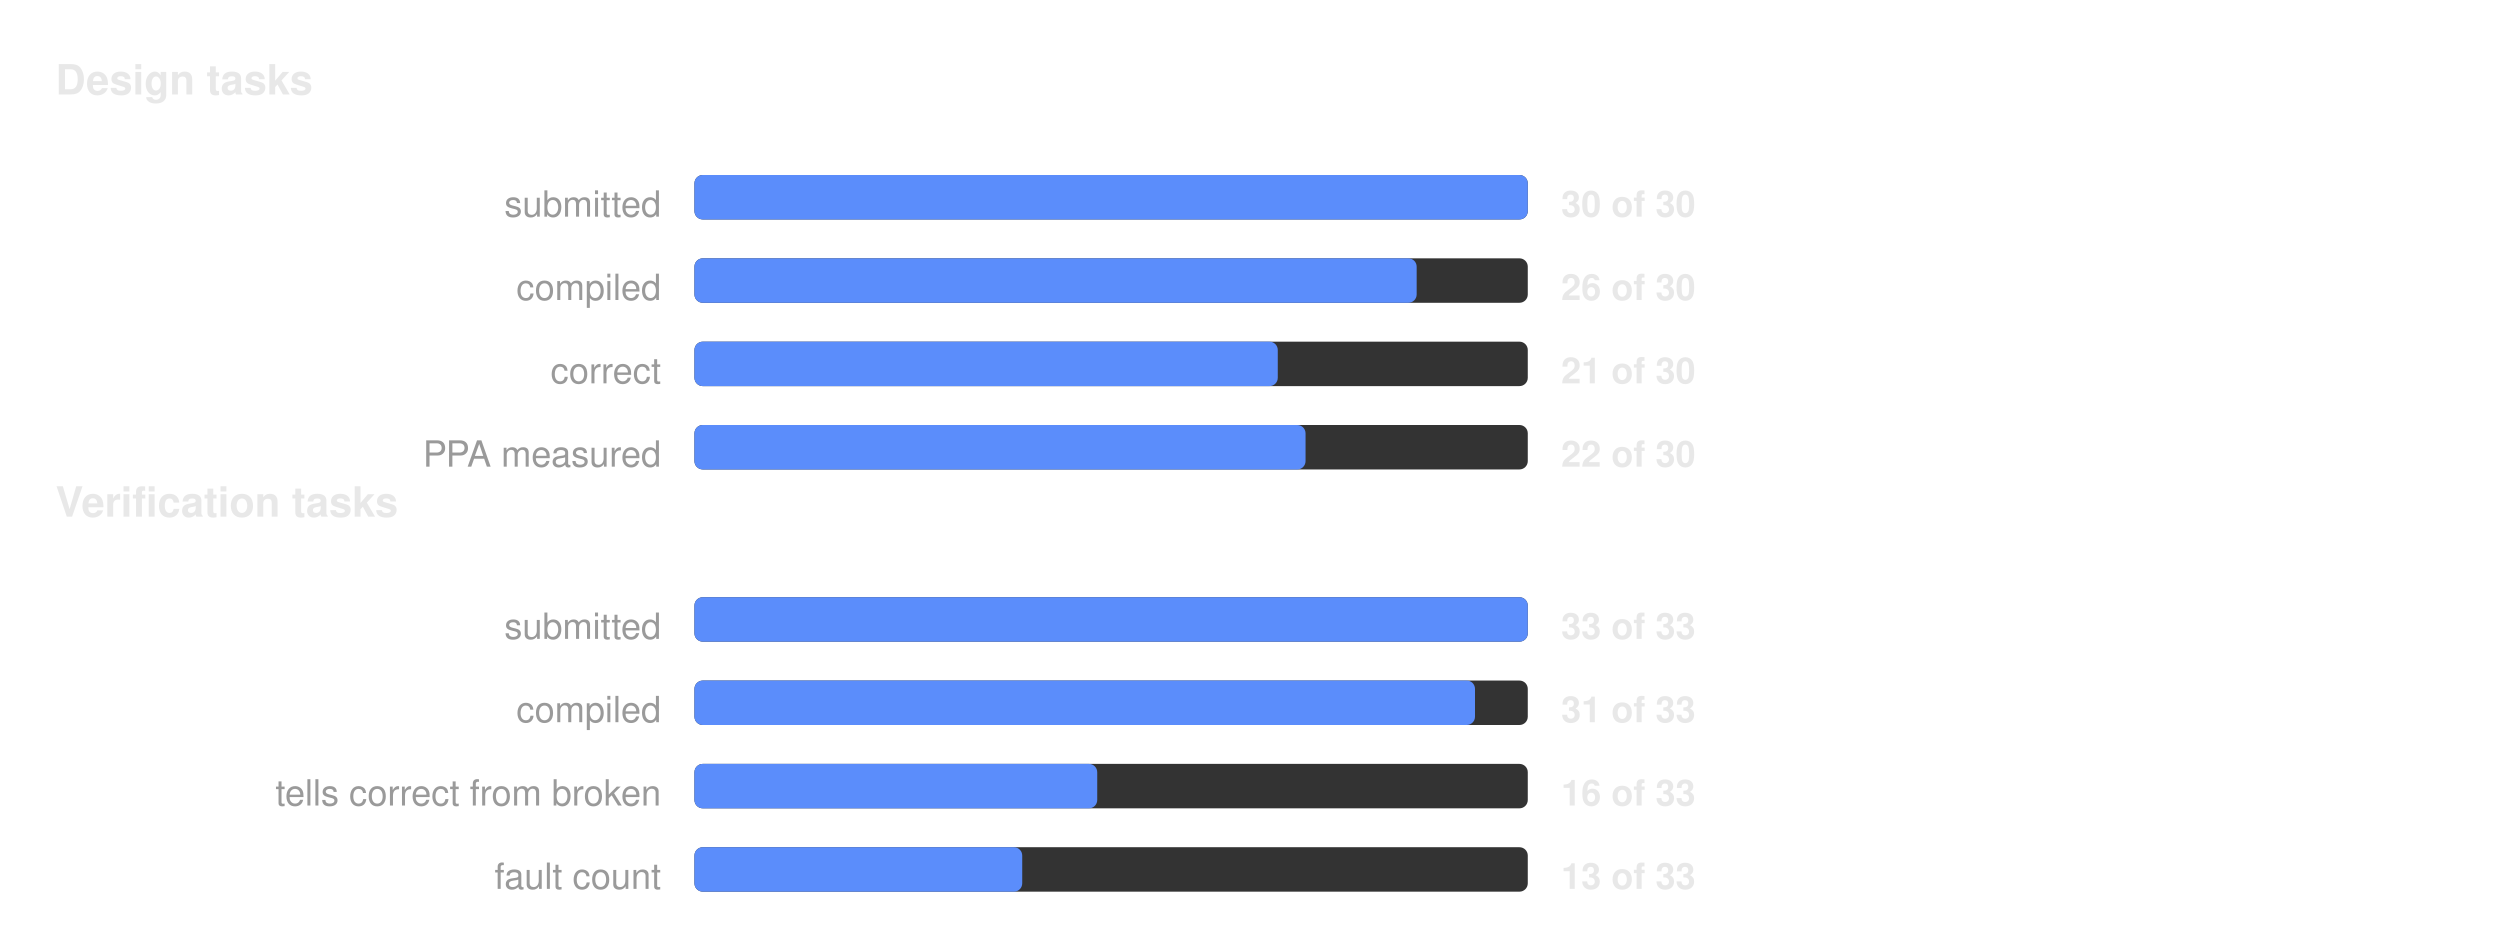
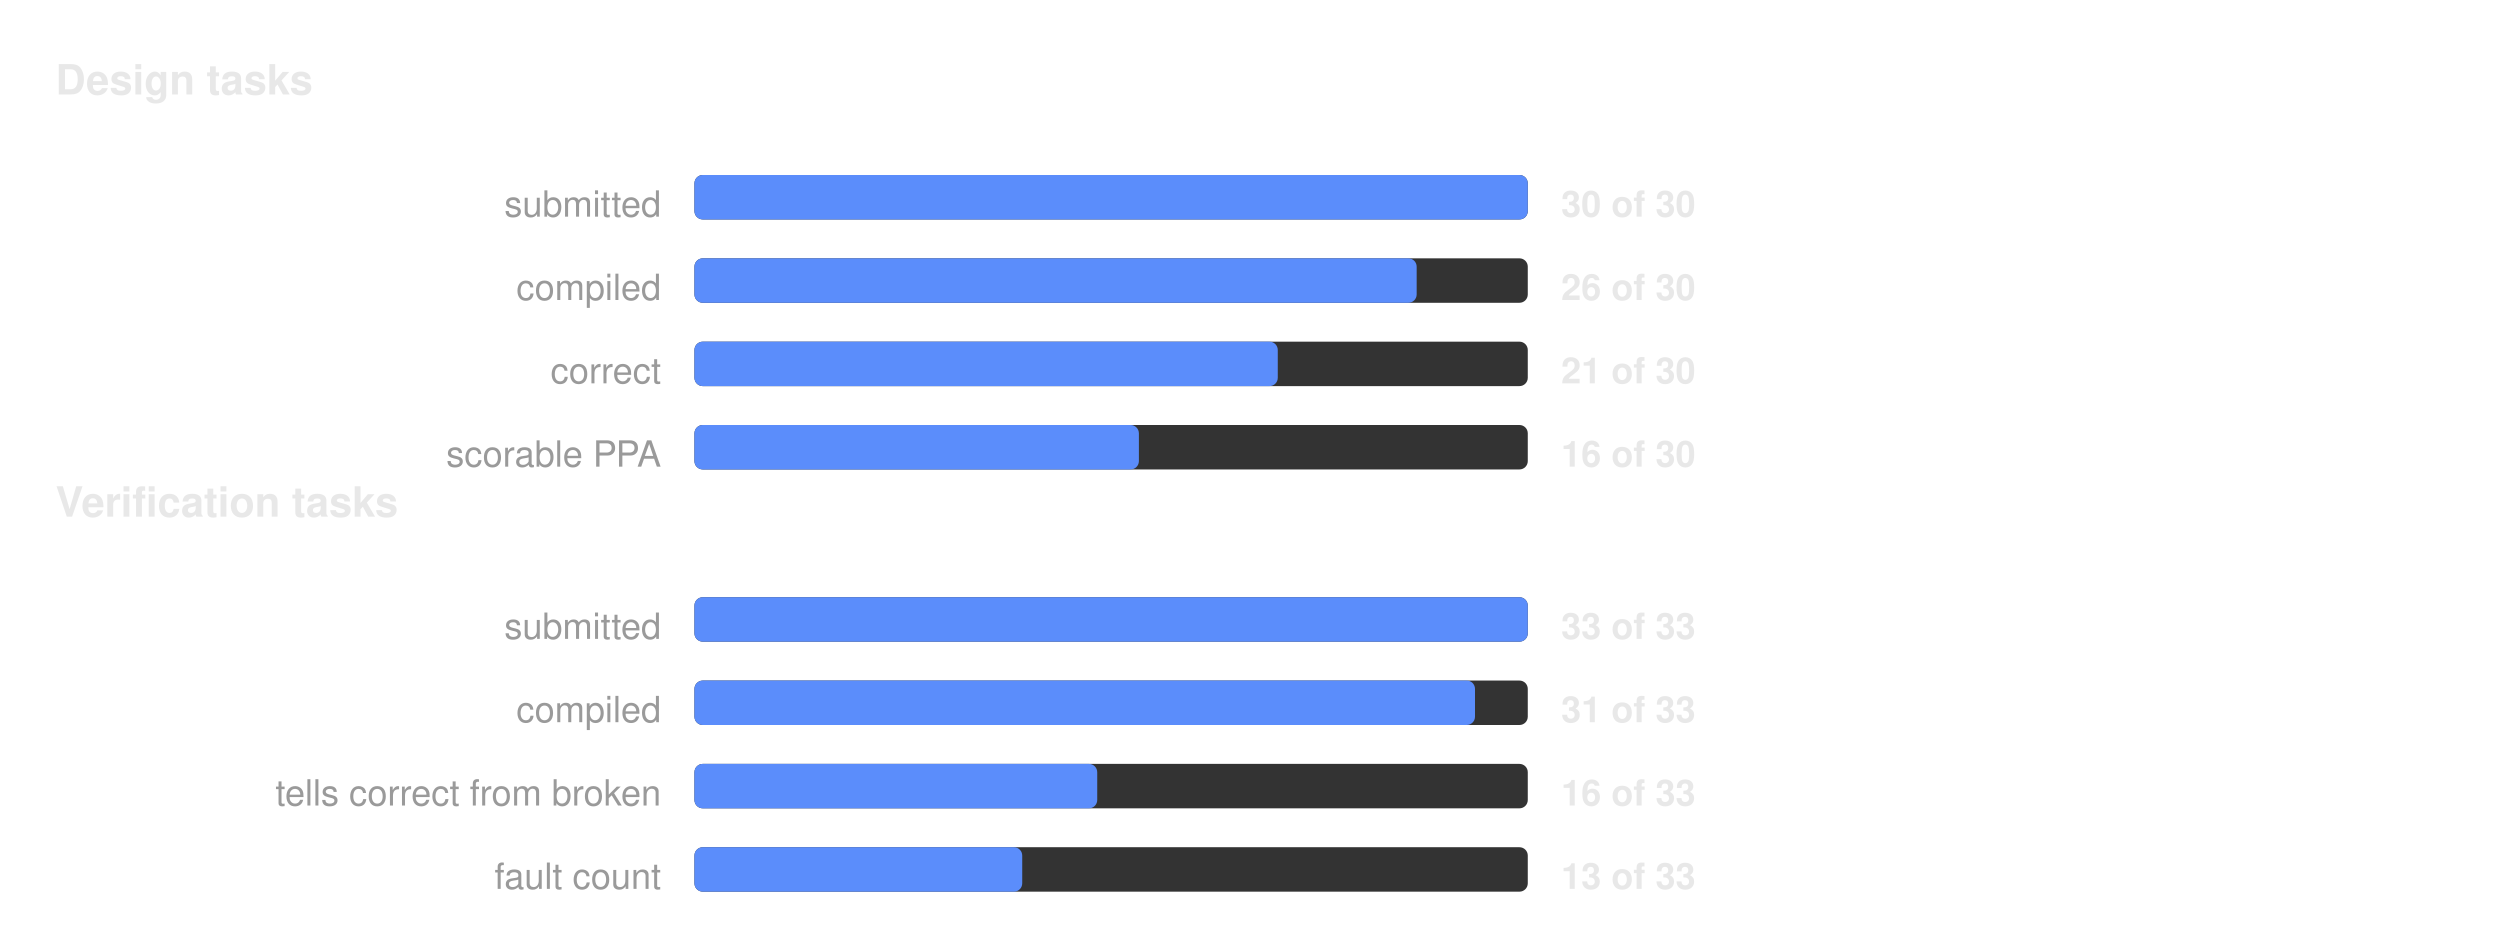
<svg xmlns="http://www.w3.org/2000/svg" viewBox="0 0 900 340" font-family="-apple-system,BlinkMacSystemFont,Segoe UI,Helvetica,Arial,sans-serif">
  <rect width="900" height="340" fill="none" />
  <text x="20" y="34" fill="#e8e8e8" font-size="15" font-weight="600">Design tasks</text>
  <text x="238" y="78" fill="#9a9a9a" font-size="13" text-anchor="end">submitted</text>
  <rect x="250" y="63" width="300" height="16" rx="3" fill="#333" />
  <rect x="250" y="63" width="300" height="16" rx="3" fill="#5b8dfb" />
  <text x="562" y="78" fill="#e8e8e8" font-size="13" font-weight="600">30 of 30</text>
  <text x="238" y="108" fill="#9a9a9a" font-size="13" text-anchor="end">compiled</text>
  <rect x="250" y="93" width="300" height="16" rx="3" fill="#333" />
  <rect x="250" y="93" width="260" height="16" rx="3" fill="#5b8dfb" />
  <text x="562" y="108" fill="#e8e8e8" font-size="13" font-weight="600">26 of 30</text>
  <text x="238" y="138" fill="#9a9a9a" font-size="13" text-anchor="end">correct</text>
  <rect x="250" y="123" width="300" height="16" rx="3" fill="#333" />
  <rect x="250" y="123" width="210" height="16" rx="3" fill="#5b8dfb" />
  <text x="562" y="138" fill="#e8e8e8" font-size="13" font-weight="600">21 of 30</text>
-   <text x="238" y="168" fill="#9a9a9a" font-size="13" text-anchor="end">PPA measured</text>
+   <text x="238" y="168" fill="#9a9a9a" font-size="13" text-anchor="end">scorable PPA</text>
  <rect x="250" y="153" width="300" height="16" rx="3" fill="#333" />
-   <rect x="250" y="153" width="220" height="16" rx="3" fill="#5b8dfb" />
-   <text x="562" y="168" fill="#e8e8e8" font-size="13" font-weight="600">22 of 30</text>
+   <rect x="250" y="153" width="160" height="16" rx="3" fill="#5b8dfb" />
+   <text x="562" y="168" fill="#e8e8e8" font-size="13" font-weight="600">16 of 30</text>
  <text x="20" y="186" fill="#e8e8e8" font-size="15" font-weight="600">Verification tasks</text>
  <text x="238" y="230" fill="#9a9a9a" font-size="13" text-anchor="end">submitted</text>
  <rect x="250" y="215" width="300" height="16" rx="3" fill="#333" />
  <rect x="250" y="215" width="300" height="16" rx="3" fill="#5b8dfb" />
  <text x="562" y="230" fill="#e8e8e8" font-size="13" font-weight="600">33 of 33</text>
  <text x="238" y="260" fill="#9a9a9a" font-size="13" text-anchor="end">compiled</text>
  <rect x="250" y="245" width="300" height="16" rx="3" fill="#333" />
  <rect x="250" y="245" width="281" height="16" rx="3" fill="#5b8dfb" />
  <text x="562" y="260" fill="#e8e8e8" font-size="13" font-weight="600">31 of 33</text>
  <text x="238" y="290" fill="#9a9a9a" font-size="13" text-anchor="end">tells correct from broken</text>
  <rect x="250" y="275" width="300" height="16" rx="3" fill="#333" />
  <rect x="250" y="275" width="145" height="16" rx="3" fill="#5b8dfb" />
  <text x="562" y="290" fill="#e8e8e8" font-size="13" font-weight="600">16 of 33</text>
  <text x="238" y="320" fill="#9a9a9a" font-size="13" text-anchor="end">fault count</text>
  <rect x="250" y="305" width="300" height="16" rx="3" fill="#333" />
  <rect x="250" y="305" width="118" height="16" rx="3" fill="#5b8dfb" />
  <text x="562" y="320" fill="#e8e8e8" font-size="13" font-weight="600">13 of 33</text>
</svg>
